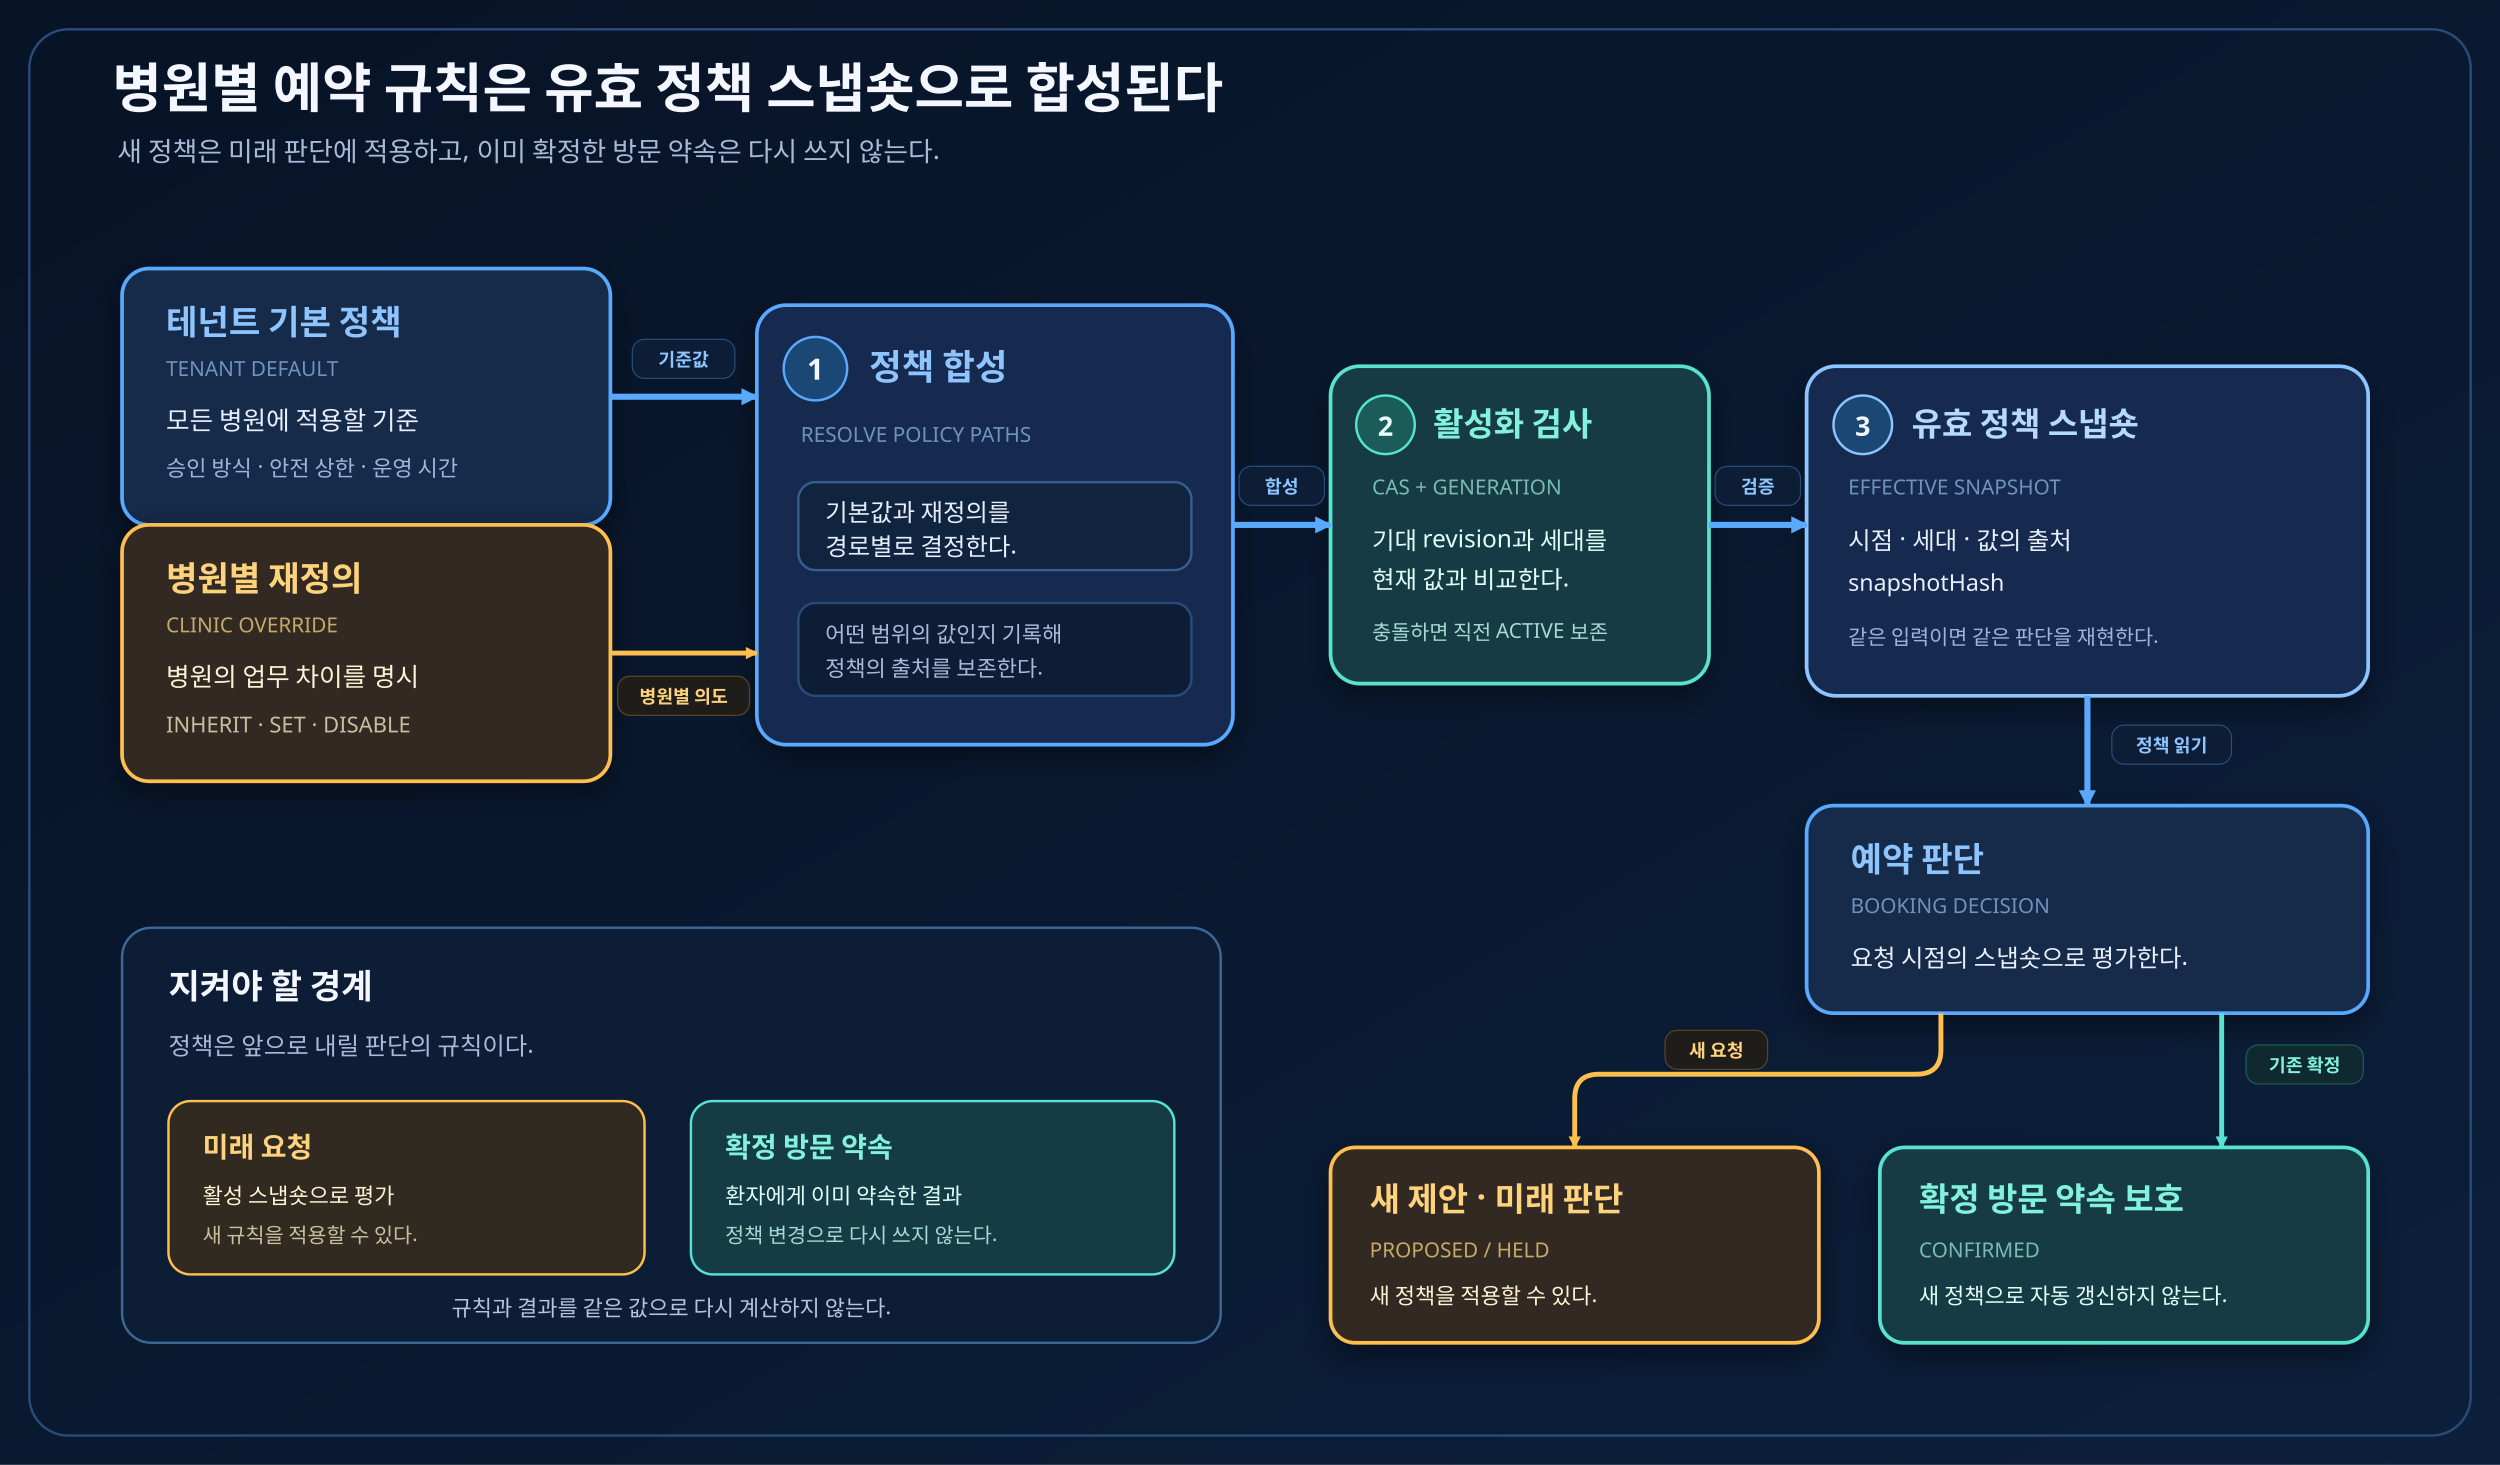
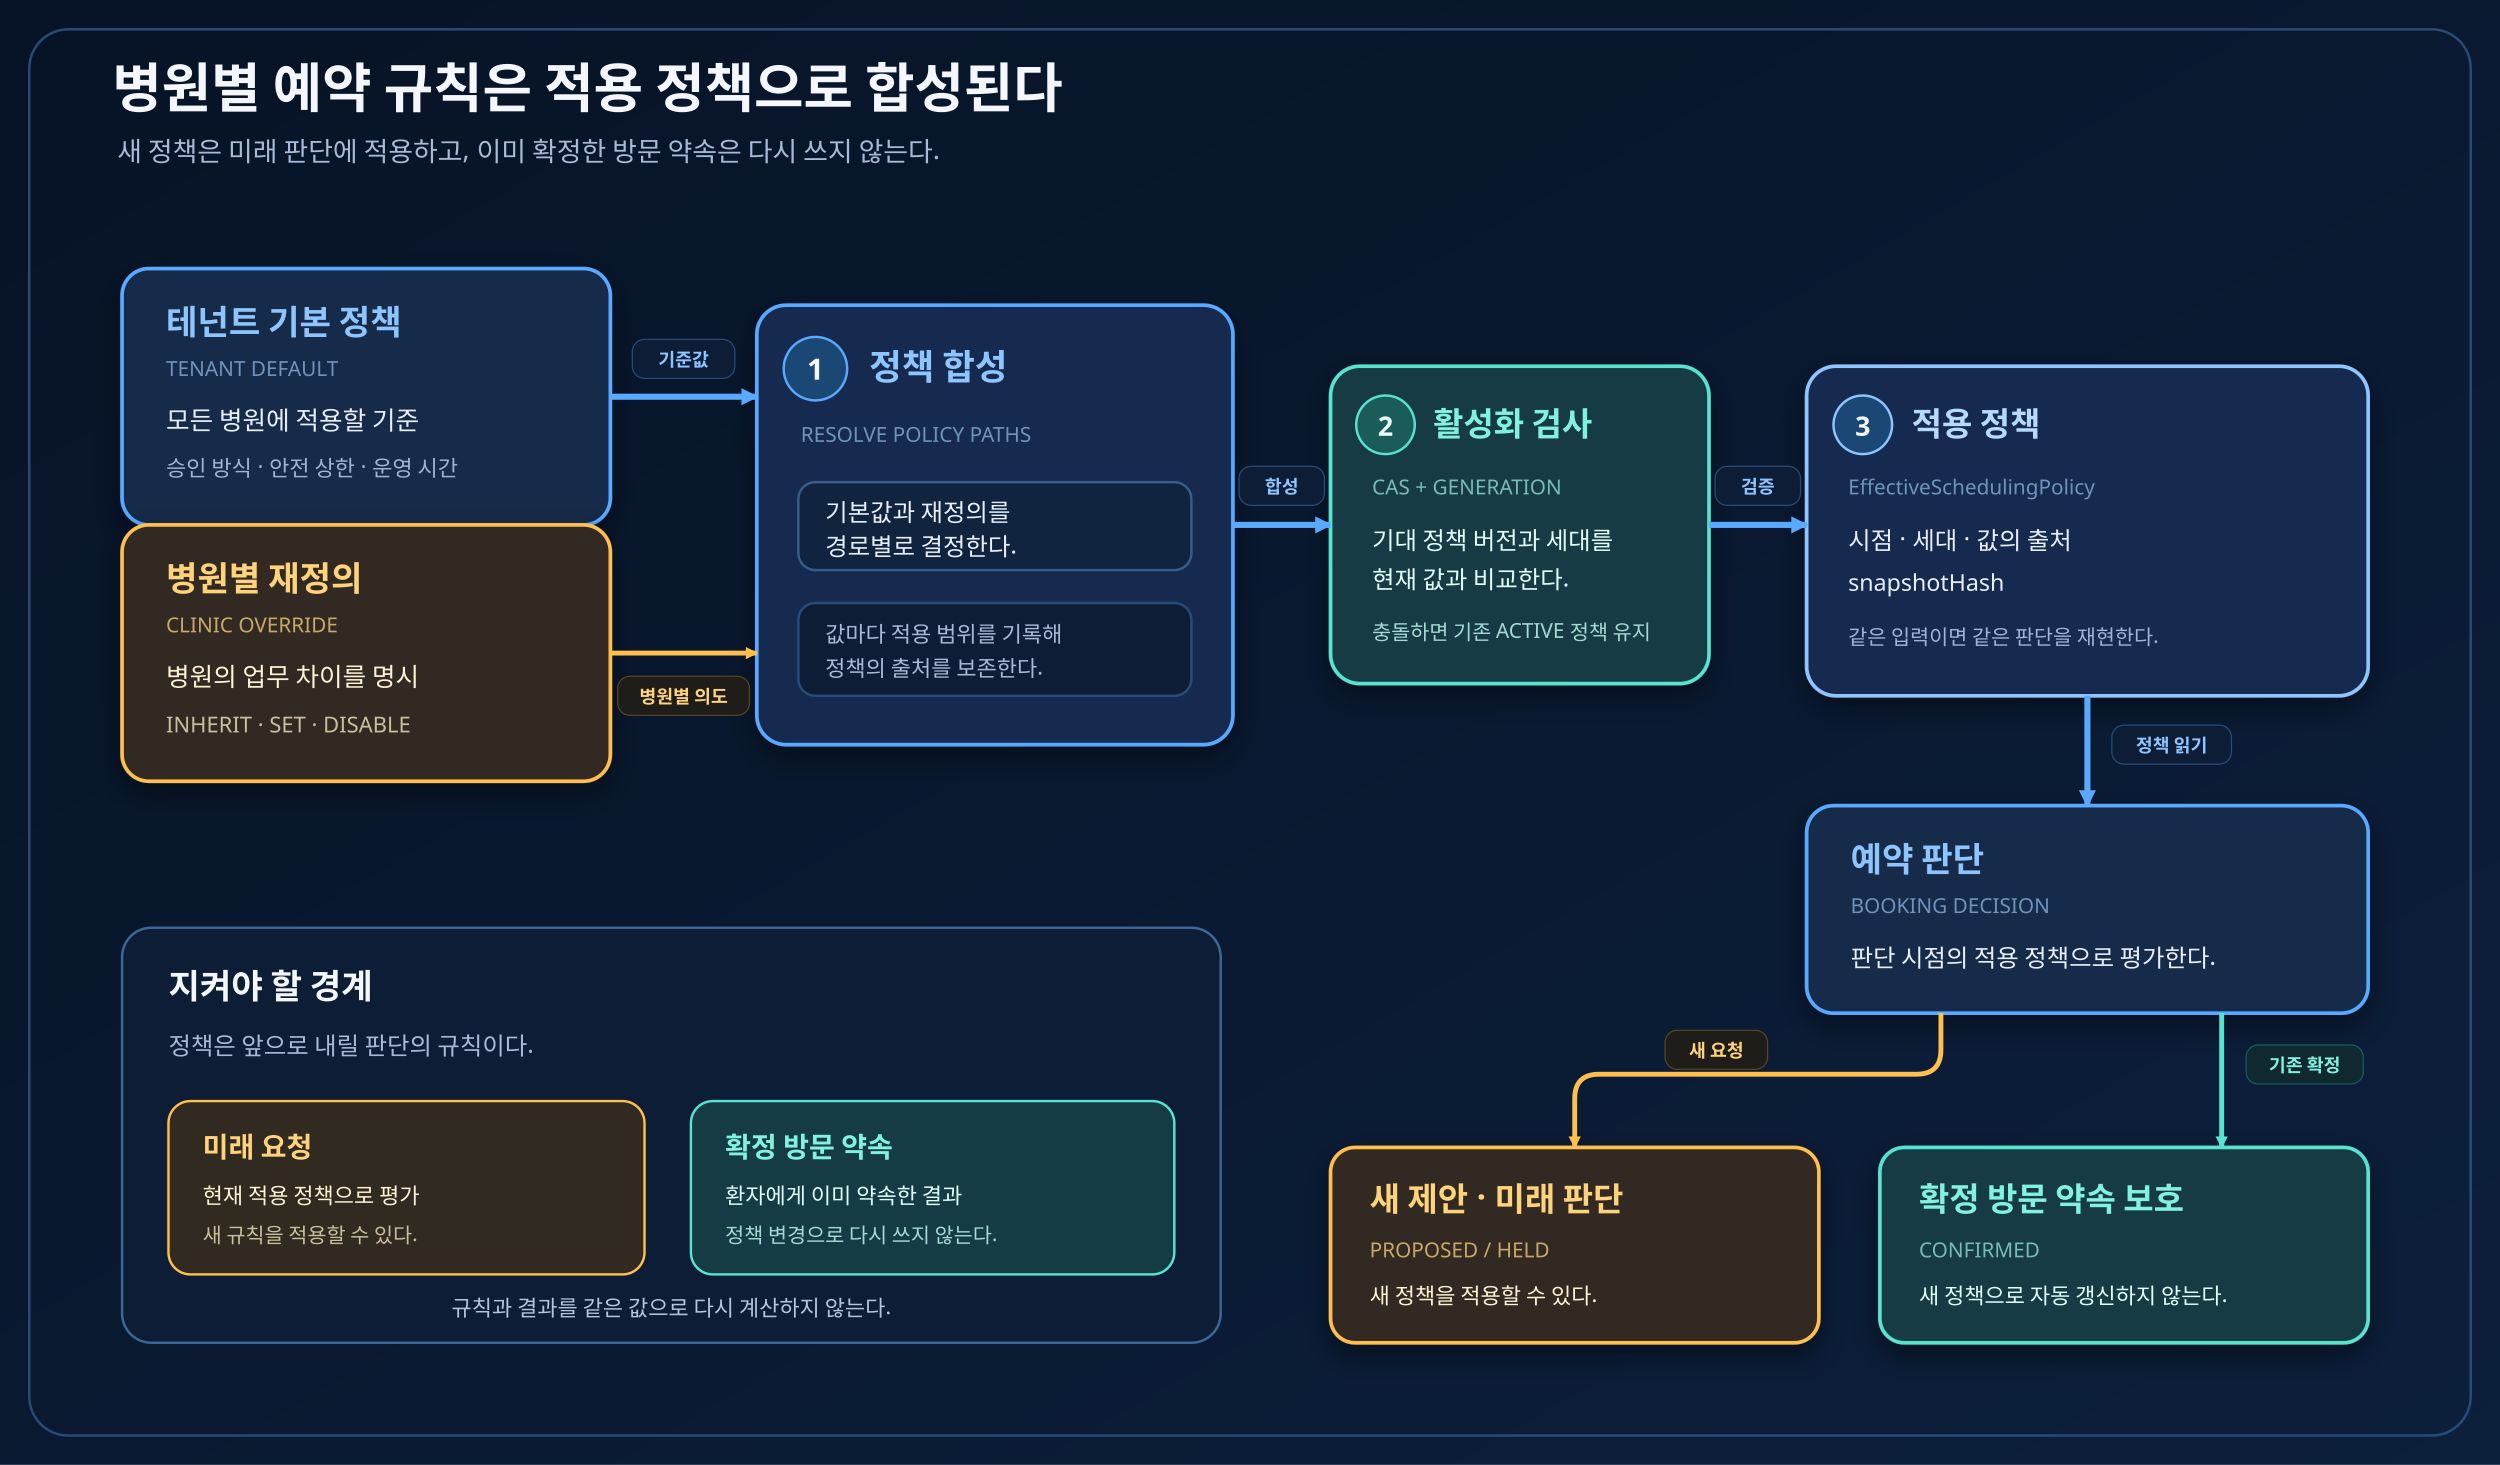
<svg xmlns="http://www.w3.org/2000/svg" width="2048" height="1200" viewBox="0 0 2048 1200" role="img" aria-labelledby="title desc">
  <defs>
    <style>
      text { font-family: "Noto Sans KR", "Apple SD Gothic Neo", sans-serif; }
-       text.code, text.edge-label { font-family: "Noto Sans KR", "Apple SD Gothic Neo", sans-serif; }
+       text.code, text.eyebrow, text.edge-label { font-family: "Noto Sans KR", "Apple SD Gothic Neo", sans-serif; }
    </style>
    <linearGradient id="bg" x1="0" y1="0" x2="1" y2="1">
      <stop offset="0" stop-color="#071326" />
      <stop offset="1" stop-color="#0c1f3b" />
    </linearGradient>
    <filter id="shadow" x="-20%" y="-20%" width="140%" height="140%">
      <feDropShadow dx="0" dy="10" stdDeviation="12" flood-color="#020812" flood-opacity="0.42" />
    </filter>
    <marker id="arrow-blue" markerWidth="14" markerHeight="14" markerUnits="userSpaceOnUse" viewBox="0 0 10 10" refX="9" refY="5" orient="auto" data-role="primary" data-size="14x14" data-tip-direction="positive-x">
      <path d="M0 0 L10 5 L0 10 Z" fill="#59a9ff" stroke="none" data-arrowhead="true" data-solid-head="true" />
    </marker>
    <marker id="arrow-amber" markerWidth="10" markerHeight="10" markerUnits="userSpaceOnUse" viewBox="0 0 10 10" refX="9" refY="5" orient="auto" data-role="secondary" data-size="10x10" data-tip-direction="positive-x">
      <path d="M0 0 L10 5 L0 10 Z" fill="#ffbf4f" stroke="none" data-arrowhead="true" data-solid-head="true" />
    </marker>
    <marker id="arrow-teal" markerWidth="10" markerHeight="10" markerUnits="userSpaceOnUse" viewBox="0 0 10 10" refX="9" refY="5" orient="auto" data-role="secondary" data-size="10x10" data-tip-direction="positive-x">
      <path d="M0 0 L10 5 L0 10 Z" fill="#58e3d0" stroke="none" data-arrowhead="true" data-solid-head="true" />
    </marker>
  </defs>
  <rect id="canvas" width="2048" height="1200" fill="url(#bg)" />
  <rect id="frame" x="24" y="24" width="2000" height="1152" rx="32" fill="none" stroke="#294b78" stroke-width="2" />
-   <text id="diagram-title" x="92" y="88" fill="#f4f7ff" font-size="44" font-weight="700">병원별 예약 규칙은 유효 정책 스냅숏으로 합성된다</text>
+   <text id="diagram-title" x="92" y="88" fill="#f4f7ff" font-size="44" font-weight="700">병원별 예약 규칙은 적용 정책으로 합성된다</text>
  <text id="diagram-subtitle" x="96" y="132" fill="#a9bad7" font-size="22">새 정책은 미래 판단에 적용하고, 이미 확정한 방문 약속은 다시 쓰지 않는다.</text>
  <g id="tenant-default" data-node="tenant-default" data-source="src/content/docs/ko/blog/clinic-appointment-scheduling-policy.mdx" transform="translate(100 220)">
    <rect width="400" height="210" rx="22" fill="#132b4a" stroke="#59a9ff" stroke-width="3" filter="url(#shadow)" />
    <text x="36" y="54" fill="#8ec5ff" font-size="28" font-weight="700">테넌트 기본 정책</text>
    <text class="code" x="36" y="88" fill="#6f93bd" font-size="17">TENANT DEFAULT</text>
    <text x="36" y="132" fill="#e8effc" font-size="21">모든 병원에 적용할 기준</text>
    <text x="36" y="170" fill="#9eb5d7" font-size="18">승인 방식 · 안전 상한 · 운영 시간</text>
  </g>
  <g id="clinic-override" data-node="clinic-override" data-source="src/content/docs/ko/blog/clinic-appointment-scheduling-policy.mdx" transform="translate(100 430)">
    <rect width="400" height="210" rx="22" fill="#302a20" stroke="#ffbf4f" stroke-width="3" filter="url(#shadow)" />
    <text x="36" y="54" fill="#ffd27c" font-size="28" font-weight="700">병원별 재정의</text>
-     <text class="code" x="36" y="88" fill="#c9a968" font-size="17">CLINIC OVERRIDE</text>
+     <text class="eyebrow" x="36" y="88" fill="#c9a968" font-size="17">CLINIC OVERRIDE</text>
    <text x="36" y="132" fill="#fff3d6" font-size="21">병원의 업무 차이를 명시</text>
    <text class="code" x="36" y="170" fill="#c9bf9f" font-size="18">INHERIT · SET · DISABLE</text>
  </g>
  <g id="compose" data-node="compose" data-source="src/content/docs/ko/blog/clinic-appointment-scheduling-policy.mdx" transform="translate(620 250)">
    <rect width="390" height="360" rx="24" fill="#142c4f" stroke="#59a9ff" stroke-width="3" filter="url(#shadow)" />
    <circle cx="48" cy="52" r="26" fill="#1b4775" stroke="#59a9ff" stroke-width="2" />
    <text x="48" y="61" text-anchor="middle" fill="#f4f7ff" font-size="24" font-weight="700">1</text>
    <text x="92" y="61" fill="#8ec5ff" font-size="29" font-weight="700">정책 합성</text>
    <text class="code" x="36" y="112" fill="#6f93bd" font-size="17">RESOLVE POLICY PATHS</text>
    <rect x="34" y="145" width="322" height="72" rx="14" fill="#10233f" stroke="#365d8b" stroke-width="2" />
    <text x="56" y="177" fill="#e8effc" font-size="20">기본값과 재정의를</text>
    <text x="56" y="205" fill="#e8effc" font-size="20">경로별로 결정한다.</text>
    <rect x="34" y="244" width="322" height="76" rx="14" fill="#0d1d35" stroke="#294b78" stroke-width="2" />
-     <text x="56" y="276" fill="#a9bad7" font-size="18">어떤 범위의 값인지 기록해</text>
+     <text x="56" y="276" fill="#a9bad7" font-size="18">값마다 적용 범위를 기록해</text>
    <text x="56" y="304" fill="#a9bad7" font-size="18">정책의 출처를 보존한다.</text>
  </g>
  <g id="activation-gate" data-node="activation-gate" data-source="src/content/docs/ko/blog/clinic-appointment-scheduling-policy.mdx" transform="translate(1090 300)">
    <rect width="310" height="260" rx="24" fill="#153b45" stroke="#58e3d0" stroke-width="3" filter="url(#shadow)" />
    <circle cx="45" cy="48" r="24" fill="#1b5b5a" stroke="#58e3d0" stroke-width="2" />
    <text x="45" y="57" text-anchor="middle" fill="#eafffb" font-size="22" font-weight="700">2</text>
    <text x="84" y="57" fill="#82f2df" font-size="27" font-weight="700">활성화 검사</text>
    <text class="code" x="34" y="105" fill="#78bcb4" font-size="17">CAS + GENERATION</text>
-     <text x="34" y="150" fill="#e2fff9" font-size="20">기대 revision과 세대를</text>
+     <text x="34" y="150" fill="#e2fff9" font-size="20">기대 정책 버전과 세대를</text>
    <text x="34" y="182" fill="#e2fff9" font-size="20">현재 값과 비교한다.</text>
-     <text x="34" y="224" fill="#a5d9d2" font-size="17">충돌하면 직전 ACTIVE 보존</text>
+     <text x="34" y="224" fill="#a5d9d2" font-size="17">충돌하면 기존 ACTIVE 정책 유지</text>
  </g>
  <g id="effective-snapshot" data-node="effective-snapshot" data-source="src/content/docs/ko/blog/clinic-appointment-scheduling-policy.mdx" transform="translate(1480 300)">
    <rect width="460" height="270" rx="24" fill="#142c4f" stroke="#8ec5ff" stroke-width="3" filter="url(#shadow)" />
    <circle cx="46" cy="48" r="24" fill="#1b4775" stroke="#8ec5ff" stroke-width="2" />
    <text x="46" y="57" text-anchor="middle" fill="#f4f7ff" font-size="22" font-weight="700">3</text>
-     <text x="86" y="57" fill="#b6d9ff" font-size="27" font-weight="700">유효 정책 스냅숏</text>
-     <text class="code" x="34" y="105" fill="#6f93bd" font-size="17">EFFECTIVE SNAPSHOT</text>
+     <text x="86" y="57" fill="#b6d9ff" font-size="27" font-weight="700">적용 정책</text>
+     <text class="code" x="34" y="105" fill="#6f93bd" font-size="17">EffectiveSchedulingPolicy</text>
    <text x="34" y="150" fill="#e8effc" font-size="20">시점 · 세대 · 값의 출처</text>
    <text class="code" x="34" y="184" fill="#e8effc" font-size="19">snapshotHash</text>
    <text x="34" y="228" fill="#9eb5d7" font-size="17">같은 입력이면 같은 판단을 재현한다.</text>
  </g>
  <g id="booking-decision" data-node="booking-decision" data-source="src/content/docs/ko/blog/clinic-appointment-scheduling-policy.mdx" transform="translate(1480 660)">
    <rect width="460" height="170" rx="22" fill="#132b4a" stroke="#59a9ff" stroke-width="3" filter="url(#shadow)" />
    <text x="36" y="54" fill="#8ec5ff" font-size="28" font-weight="700">예약 판단</text>
    <text class="code" x="36" y="88" fill="#6f93bd" font-size="17">BOOKING DECISION</text>
-     <text x="36" y="132" fill="#e8effc" font-size="20">요청 시점의 스냅숏으로 평가한다.</text>
+     <text x="36" y="132" fill="#e8effc" font-size="20">판단 시점의 적용 정책으로 평가한다.</text>
  </g>
  <g id="future-proposal" data-node="future-proposal" data-source="src/content/docs/ko/blog/clinic-appointment-scheduling-policy.mdx" transform="translate(1090 940)">
    <rect width="400" height="160" rx="20" fill="#302a20" stroke="#ffbf4f" stroke-width="3" filter="url(#shadow)" />
    <text x="32" y="52" fill="#ffd27c" font-size="27" font-weight="700">새 제안 · 미래 판단</text>
    <text class="code" x="32" y="90" fill="#c9a968" font-size="17">PROPOSED / HELD</text>
    <text x="32" y="128" fill="#fff3d6" font-size="18">새 정책을 적용할 수 있다.</text>
  </g>
  <g id="confirmed-protected" data-node="confirmed-protected" data-source="src/content/docs/ko/blog/clinic-appointment-scheduling-policy.mdx" transform="translate(1540 940)">
    <rect width="400" height="160" rx="20" fill="#153b45" stroke="#58e3d0" stroke-width="3" filter="url(#shadow)" />
    <text x="32" y="52" fill="#82f2df" font-size="27" font-weight="700">확정 방문 약속 보호</text>
    <text class="code" x="32" y="90" fill="#78bcb4" font-size="17">CONFIRMED</text>
    <text x="32" y="128" fill="#e2fff9" font-size="18">새 정책으로 자동 갱신하지 않는다.</text>
  </g>
  <path d="M500 325 H620" fill="none" stroke="#59a9ff" stroke-width="5" marker-end="url(#arrow-blue)" data-edge="tenant-default-&gt;compose" data-source="tenant-default" data-target="compose" data-role="primary" />
  <g>
    <rect x="518" y="278" width="84" height="32" rx="10" fill="#0d1d35" stroke="#294b78" />
    <text class="edge-label" x="560" y="300" text-anchor="middle" fill="#8ec5ff" font-size="15" font-weight="700">기준값</text>
  </g>
  <path d="M500 535 H620" fill="none" stroke="#ffbf4f" stroke-width="4" marker-end="url(#arrow-amber)" data-edge="clinic-override-&gt;compose" data-source="clinic-override" data-target="compose" data-role="override" />
  <g>
    <rect x="506" y="554" width="108" height="32" rx="10" fill="#1e1d1a" stroke="#5a4520" />
    <text class="edge-label" x="560" y="576" text-anchor="middle" fill="#ffd27c" font-size="15" font-weight="700">병원별 의도</text>
  </g>
  <path d="M1010 430 H1090" fill="none" stroke="#59a9ff" stroke-width="5" marker-end="url(#arrow-blue)" data-edge="compose-&gt;activation-gate" data-source="compose" data-target="activation-gate" data-role="primary" />
  <g>
    <rect x="1015" y="382" width="70" height="32" rx="10" fill="#0d1d35" stroke="#294b78" />
    <text class="edge-label" x="1050" y="404" text-anchor="middle" fill="#8ec5ff" font-size="15" font-weight="700">합성</text>
  </g>
  <path d="M1400 430 H1480" fill="none" stroke="#59a9ff" stroke-width="5" marker-end="url(#arrow-blue)" data-edge="activation-gate-&gt;effective-snapshot" data-source="activation-gate" data-target="effective-snapshot" data-role="primary" />
  <g>
    <rect x="1405" y="382" width="70" height="32" rx="10" fill="#0d1d35" stroke="#294b78" />
    <text class="edge-label" x="1440" y="404" text-anchor="middle" fill="#8ec5ff" font-size="15" font-weight="700">검증</text>
  </g>
  <path d="M1710 570 V660" fill="none" stroke="#59a9ff" stroke-width="5" marker-end="url(#arrow-blue)" data-edge="effective-snapshot-&gt;booking-decision" data-source="effective-snapshot" data-target="booking-decision" data-role="primary" />
  <g>
    <rect x="1730" y="594" width="98" height="32" rx="10" fill="#0d1d35" stroke="#294b78" />
    <text class="edge-label" x="1779" y="616" text-anchor="middle" fill="#8ec5ff" font-size="15" font-weight="700">정책 읽기</text>
  </g>
  <path d="M1590 830 V860 Q1590 880 1570 880 H1310 Q1290 880 1290 900 V940" fill="none" stroke="#ffbf4f" stroke-width="4" marker-end="url(#arrow-amber)" data-edge="booking-decision-&gt;future-proposal" data-source="booking-decision" data-target="future-proposal" data-role="future-branch" />
  <g>
    <rect x="1364" y="844" width="84" height="32" rx="10" fill="#1e1d1a" stroke="#5a4520" />
    <text class="edge-label" x="1406" y="866" text-anchor="middle" fill="#ffd27c" font-size="15" font-weight="700">새 요청</text>
  </g>
  <path d="M1820 830 V940" fill="none" stroke="#58e3d0" stroke-width="4" marker-end="url(#arrow-teal)" data-edge="booking-decision-&gt;confirmed-protected" data-source="booking-decision" data-target="confirmed-protected" data-role="protected-branch" />
  <g>
    <rect x="1840" y="856" width="96" height="32" rx="10" fill="#10282f" stroke="#1b5b5a" />
    <text class="edge-label" x="1888" y="878" text-anchor="middle" fill="#82f2df" font-size="15" font-weight="700">기존 확정</text>
  </g>
  <g id="boundary-note" transform="translate(100 760)">
    <rect width="900" height="340" rx="24" fill="#0d1d35" stroke="#3d6797" stroke-width="2" />
    <text x="38" y="58" fill="#f4f7ff" font-size="28" font-weight="700">지켜야 할 경계</text>
    <text x="38" y="104" fill="#a9bad7" font-size="20">정책은 앞으로 내릴 판단의 규칙이다.</text>
    <rect x="38" y="142" width="390" height="142" rx="18" fill="#302a20" stroke="#ffbf4f" stroke-width="2" />
    <text x="66" y="188" fill="#ffd27c" font-size="23" font-weight="700">미래 요청</text>
-     <text x="66" y="226" fill="#fff3d6" font-size="18">활성 스냅숏으로 평가</text>
+     <text x="66" y="226" fill="#fff3d6" font-size="18">현재 적용 정책으로 평가</text>
    <text x="66" y="258" fill="#c9bf9f" font-size="17">새 규칙을 적용할 수 있다.</text>
    <rect x="466" y="142" width="396" height="142" rx="18" fill="#153b45" stroke="#58e3d0" stroke-width="2" />
    <text x="494" y="188" fill="#82f2df" font-size="23" font-weight="700">확정 방문 약속</text>
    <text x="494" y="226" fill="#e2fff9" font-size="18">환자에게 이미 약속한 결과</text>
    <text x="494" y="258" fill="#a5d9d2" font-size="17">정책 변경으로 다시 쓰지 않는다.</text>
    <text x="450" y="318" text-anchor="middle" fill="#b4c5df" font-size="18">규칙과 결과를 같은 값으로 다시 계산하지 않는다.</text>
  </g>
</svg>
